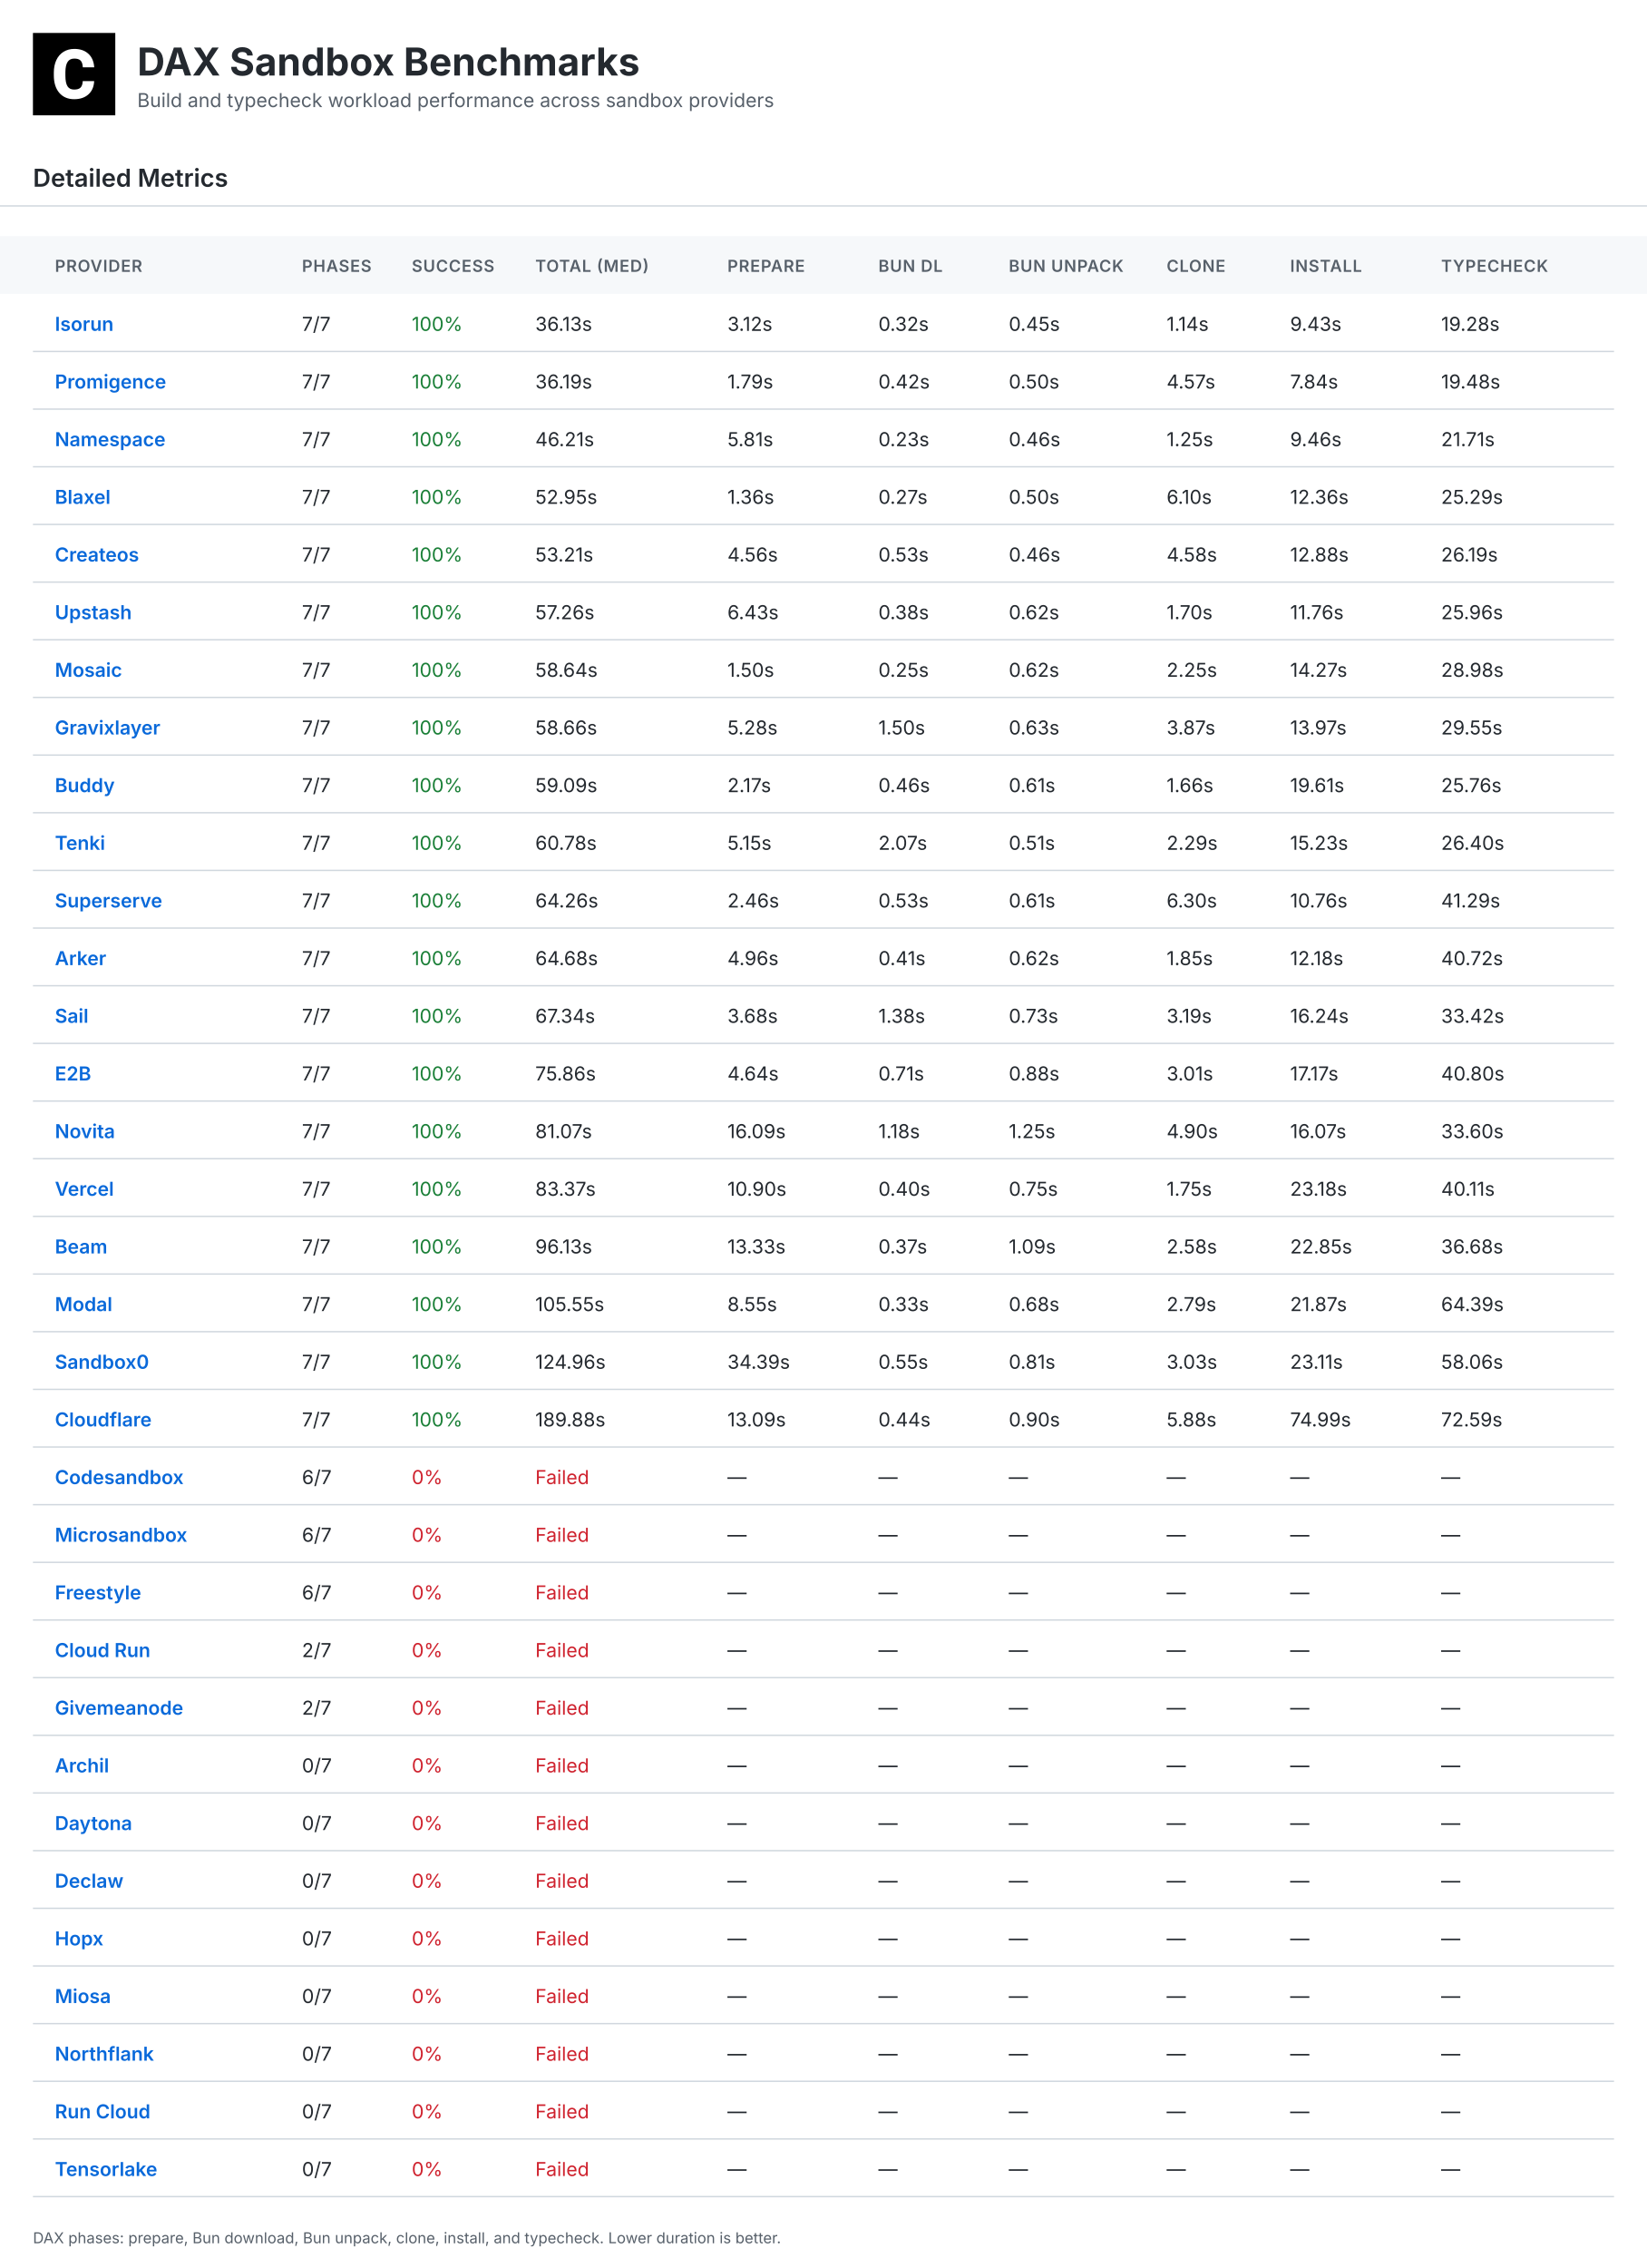
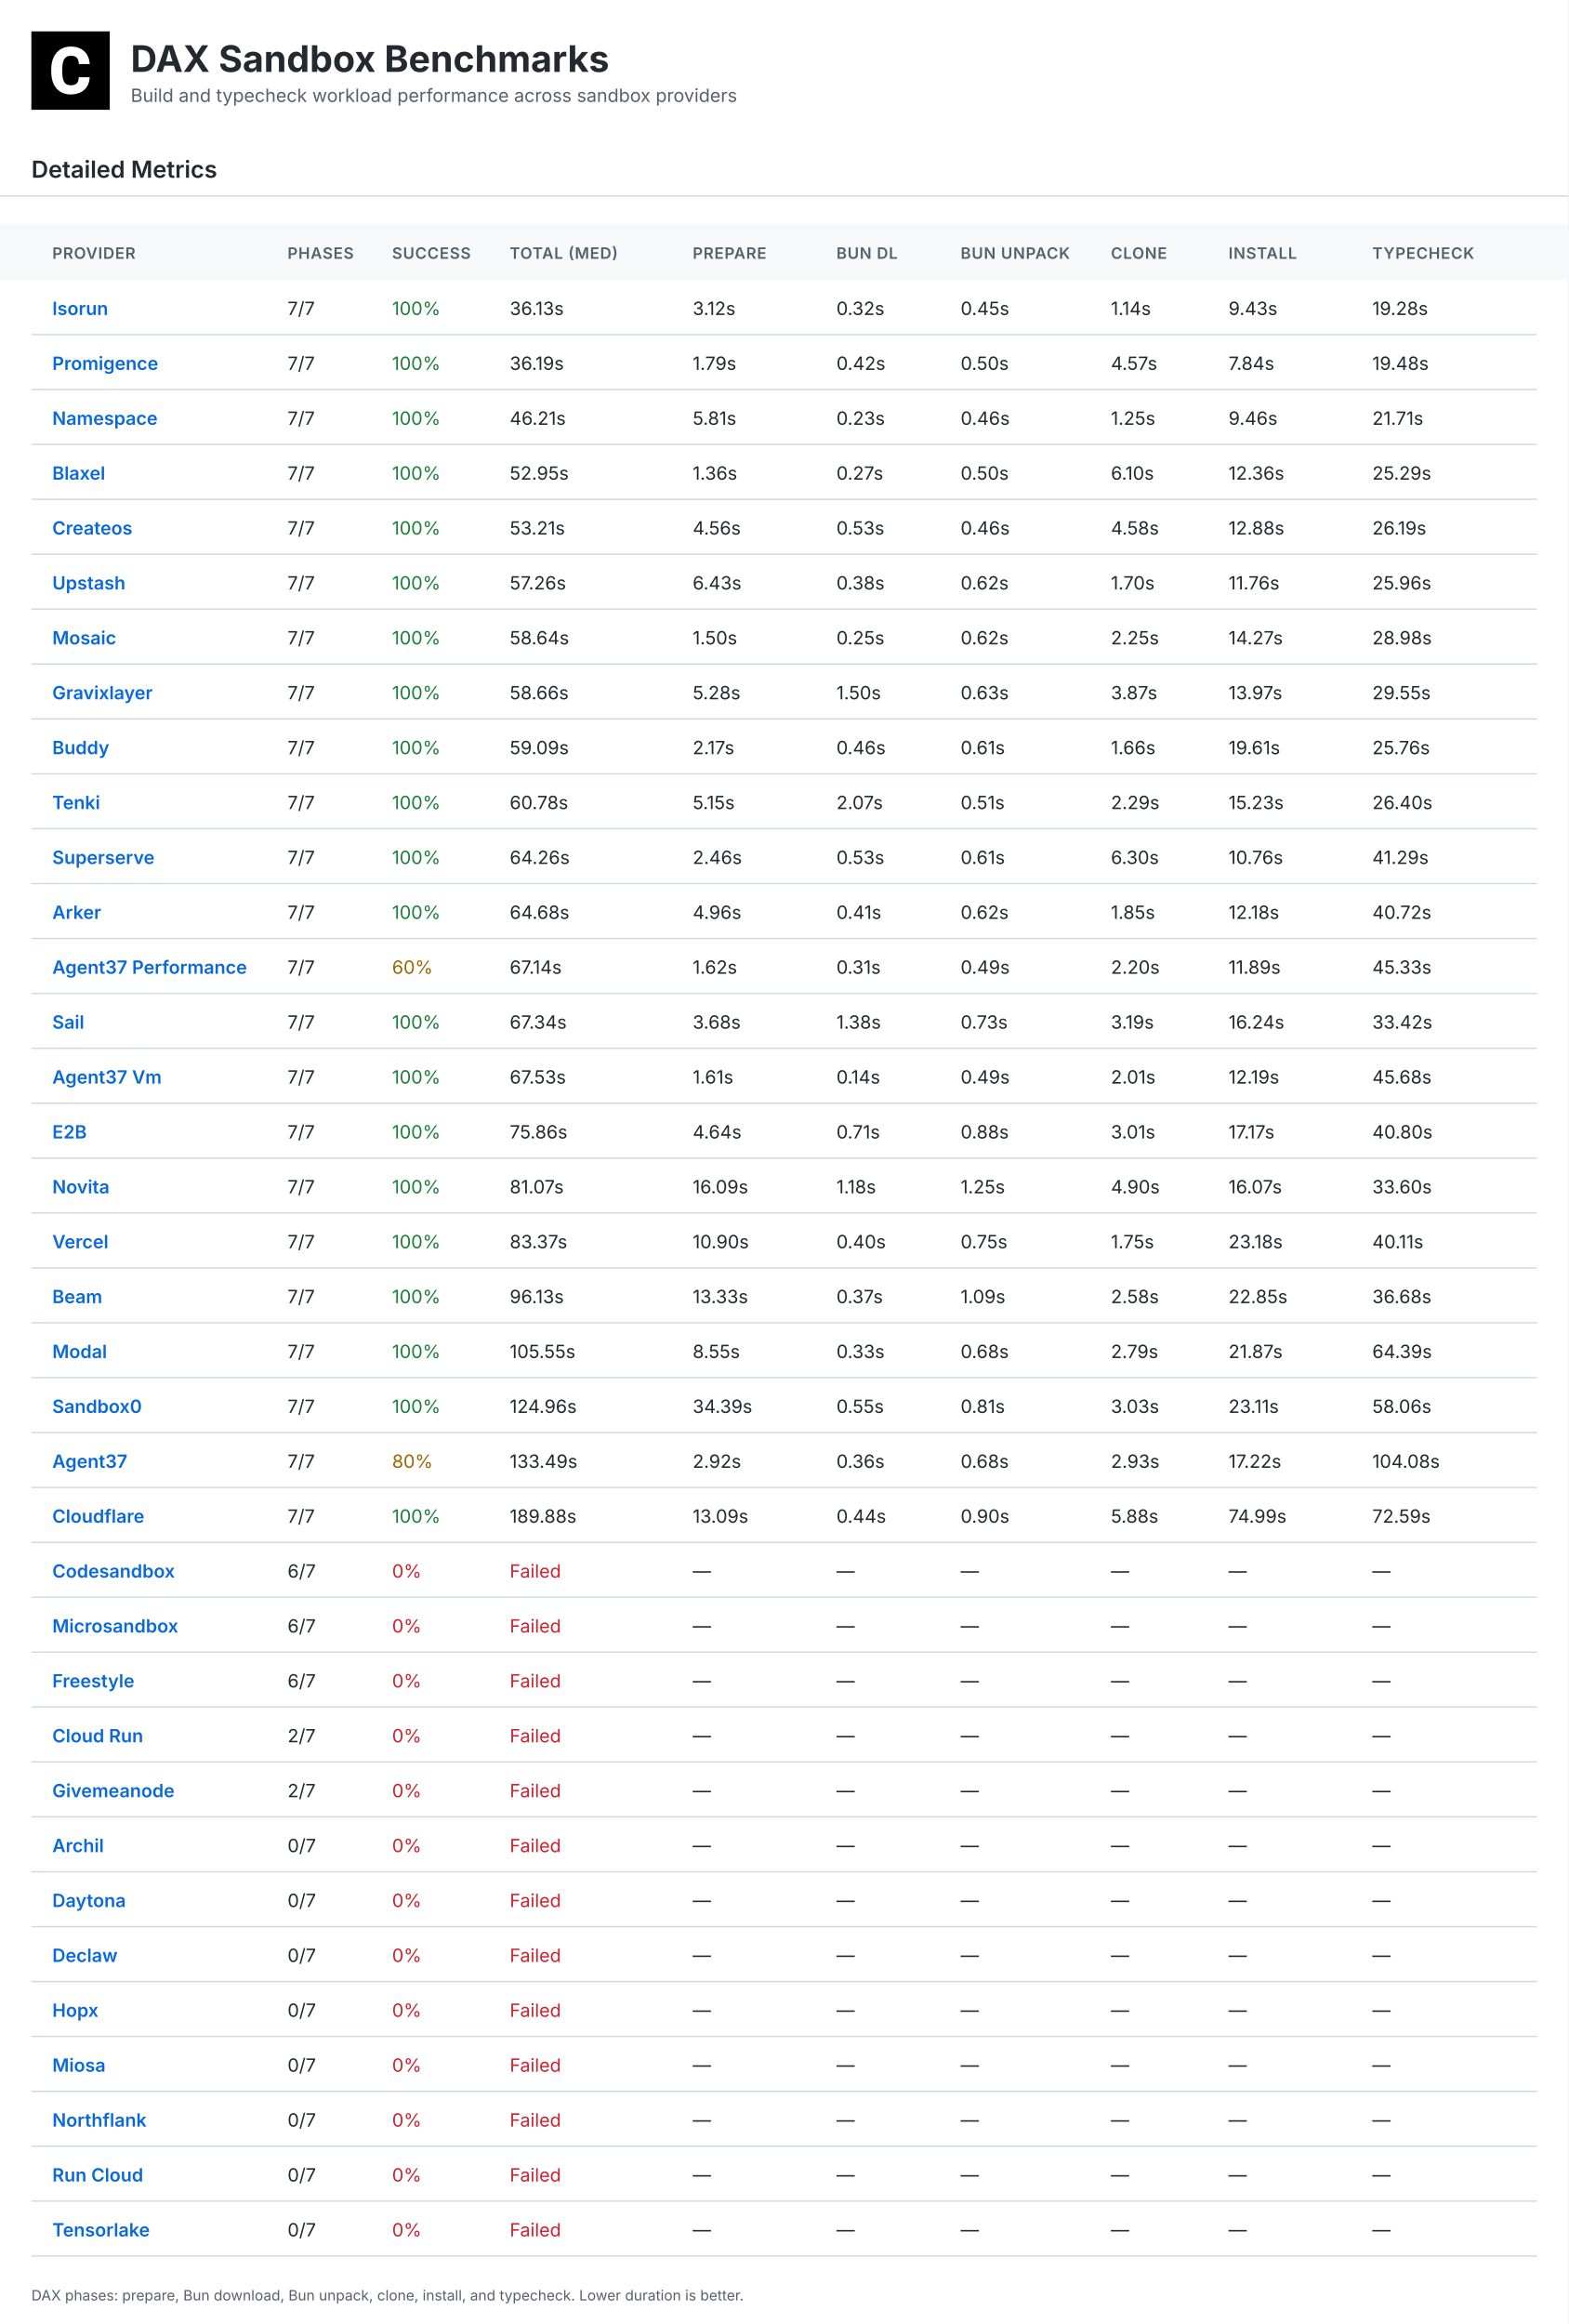
- <svg xmlns="http://www.w3.org/2000/svg" width="1200" height="1652" viewBox="0 0 1200 1652">
+ <svg xmlns="http://www.w3.org/2000/svg" width="1200" height="1778" viewBox="0 0 1200 1778">
  <defs>
    <linearGradient id="headerGrad" x1="0%" y1="0%" x2="100%" y2="100%">
      <stop offset="0%" style="stop-color:#f6f8fa;stop-opacity:1" />
      <stop offset="100%" style="stop-color:#fff;stop-opacity:1" />
    </linearGradient>
  </defs>
  <style>
    .bg { fill:#fff; }.table-header-bg { fill:#f6f8fa; }
    .title { font:bold 28px Inter,Arial,sans-serif;fill:#24292f; }
    .subtitle { font:14px Inter,Arial,sans-serif;fill:#57606a; }
    .section { font:600 18px Inter,Arial,sans-serif;fill:#24292f; }
    .small { font:11px Inter,Arial,sans-serif;fill:#57606a; }
    .table-head { font:600 12px Inter,Arial,sans-serif;fill:#57606a;letter-spacing:.5px; }
    .table-text { font:14px Inter,Arial,sans-serif;fill:#24292f; }
    .table-name { font-weight:600;fill:#0969da; }.good { fill:#1a7f37; }
    .warn { fill:#9a6700; }.bad { fill:#cf222e; }.line { stroke:#d0d7de;stroke-width:1; }
  </style>
-   <rect class="bg" width="1200" height="1652" />
+   <rect class="bg" width="1200" height="1778" />
  <g transform="translate(24,24)">
    <rect width="60" height="60" fill="#000" />
    <g transform="scale(0.035)">
      <path fill="#fff" d="M1036.26,1002.28h237.87l-.93,19.09c-8.38,110.32-49.81,198.3-123.82,262.07-73.09,63.31-170.84,95.43-290.48,95.43-130.81,0-235.55-44.69-311.43-133.6-74.48-87.98-112.65-209.48-112.65-361.23v-60.51c0-96.83,17.7-183.41,51.68-257.43,34.91-74.95,85.19-133.61,149.89-173.63,64.7-40.04,140.12-60.52,225.3-60.52,117.77,0,214.13,32.12,286.29,95.9,72.62,63.3,114.98,153.61,126.15,267.67l1.86,19.08h-238.34l-.93-15.83c-4.65-59.11-20.95-101.94-47.95-127.08-27-25.6-69.83-38.17-127.08-38.17-61.91,0-107.06,20.95-137.33,65.17-31.65,45.15-47.94,117.77-48.87,215.53v74.48c0,102.41,15.36,177.83,45.62,223.91,28.86,44.22,74.01,65.63,137.79,65.63,58.19,0,101.48-12.57,128.95-38.17,26.99-25.14,43.29-66.1,47.48-121.5l.93-16.3Z" />
    </g>
  </g>
  <text class="title" x="100" y="55">DAX Sandbox Benchmarks</text>
  <text class="subtitle" x="100" y="78">Build and typecheck workload performance across sandbox providers</text>
  <text class="section" x="24" y="136">Detailed Metrics</text>
  <line class="line" x1="0" y1="150" x2="1200" y2="150" />
  <rect class="table-header-bg" x="0" y="172" width="1200" height="42" />
  <text class="table-head" x="40" y="198">PROVIDER</text>
  <text class="table-head" x="220" y="198">PHASES</text>
  <text class="table-head" x="300" y="198">SUCCESS</text>
  <text class="table-head" x="390" y="198">TOTAL (MED)</text>
  <text class="table-head" x="530" y="198">PREPARE</text>
  <text class="table-head" x="640" y="198">BUN DL</text>
  <text class="table-head" x="735" y="198">BUN UNPACK</text>
  <text class="table-head" x="850" y="198">CLONE</text>
  <text class="table-head" x="940" y="198">INSTALL</text>
  <text class="table-head" x="1050" y="198">TYPECHECK</text>
  <line class="line" x1="24" y1="256" x2="1176" y2="256" />
  <text class="table-text table-name" x="40" y="241">Isorun</text>
  <text class="table-text" x="220" y="241">7/7</text>
  <text class="table-text good" x="300" y="241">100%</text>
  <text class="table-text " x="390" y="241">36.13s</text>
  <text class="table-text" x="530" y="241">3.12s</text>
  <text class="table-text" x="640" y="241">0.32s</text>
  <text class="table-text" x="735" y="241">0.45s</text>
  <text class="table-text" x="850" y="241">1.14s</text>
  <text class="table-text" x="940" y="241">9.43s</text>
  <text class="table-text" x="1050" y="241">19.28s</text>
  <line class="line" x1="24" y1="298" x2="1176" y2="298" />
  <text class="table-text table-name" x="40" y="283">Promigence</text>
  <text class="table-text" x="220" y="283">7/7</text>
  <text class="table-text good" x="300" y="283">100%</text>
  <text class="table-text " x="390" y="283">36.19s</text>
  <text class="table-text" x="530" y="283">1.79s</text>
  <text class="table-text" x="640" y="283">0.42s</text>
  <text class="table-text" x="735" y="283">0.50s</text>
  <text class="table-text" x="850" y="283">4.57s</text>
  <text class="table-text" x="940" y="283">7.84s</text>
  <text class="table-text" x="1050" y="283">19.48s</text>
  <line class="line" x1="24" y1="340" x2="1176" y2="340" />
  <text class="table-text table-name" x="40" y="325">Namespace</text>
  <text class="table-text" x="220" y="325">7/7</text>
  <text class="table-text good" x="300" y="325">100%</text>
  <text class="table-text " x="390" y="325">46.21s</text>
  <text class="table-text" x="530" y="325">5.81s</text>
  <text class="table-text" x="640" y="325">0.23s</text>
  <text class="table-text" x="735" y="325">0.46s</text>
  <text class="table-text" x="850" y="325">1.25s</text>
  <text class="table-text" x="940" y="325">9.46s</text>
  <text class="table-text" x="1050" y="325">21.71s</text>
  <line class="line" x1="24" y1="382" x2="1176" y2="382" />
  <text class="table-text table-name" x="40" y="367">Blaxel</text>
  <text class="table-text" x="220" y="367">7/7</text>
  <text class="table-text good" x="300" y="367">100%</text>
  <text class="table-text " x="390" y="367">52.95s</text>
  <text class="table-text" x="530" y="367">1.36s</text>
  <text class="table-text" x="640" y="367">0.27s</text>
  <text class="table-text" x="735" y="367">0.50s</text>
  <text class="table-text" x="850" y="367">6.10s</text>
  <text class="table-text" x="940" y="367">12.36s</text>
  <text class="table-text" x="1050" y="367">25.29s</text>
  <line class="line" x1="24" y1="424" x2="1176" y2="424" />
  <text class="table-text table-name" x="40" y="409">Createos</text>
  <text class="table-text" x="220" y="409">7/7</text>
  <text class="table-text good" x="300" y="409">100%</text>
  <text class="table-text " x="390" y="409">53.21s</text>
  <text class="table-text" x="530" y="409">4.56s</text>
  <text class="table-text" x="640" y="409">0.53s</text>
  <text class="table-text" x="735" y="409">0.46s</text>
  <text class="table-text" x="850" y="409">4.58s</text>
  <text class="table-text" x="940" y="409">12.88s</text>
  <text class="table-text" x="1050" y="409">26.19s</text>
  <line class="line" x1="24" y1="466" x2="1176" y2="466" />
  <text class="table-text table-name" x="40" y="451">Upstash</text>
  <text class="table-text" x="220" y="451">7/7</text>
  <text class="table-text good" x="300" y="451">100%</text>
  <text class="table-text " x="390" y="451">57.26s</text>
  <text class="table-text" x="530" y="451">6.43s</text>
  <text class="table-text" x="640" y="451">0.38s</text>
  <text class="table-text" x="735" y="451">0.62s</text>
  <text class="table-text" x="850" y="451">1.70s</text>
  <text class="table-text" x="940" y="451">11.76s</text>
  <text class="table-text" x="1050" y="451">25.96s</text>
  <line class="line" x1="24" y1="508" x2="1176" y2="508" />
  <text class="table-text table-name" x="40" y="493">Mosaic</text>
  <text class="table-text" x="220" y="493">7/7</text>
  <text class="table-text good" x="300" y="493">100%</text>
  <text class="table-text " x="390" y="493">58.64s</text>
  <text class="table-text" x="530" y="493">1.50s</text>
  <text class="table-text" x="640" y="493">0.25s</text>
  <text class="table-text" x="735" y="493">0.62s</text>
  <text class="table-text" x="850" y="493">2.25s</text>
  <text class="table-text" x="940" y="493">14.27s</text>
  <text class="table-text" x="1050" y="493">28.98s</text>
  <line class="line" x1="24" y1="550" x2="1176" y2="550" />
  <text class="table-text table-name" x="40" y="535">Gravixlayer</text>
  <text class="table-text" x="220" y="535">7/7</text>
  <text class="table-text good" x="300" y="535">100%</text>
  <text class="table-text " x="390" y="535">58.66s</text>
  <text class="table-text" x="530" y="535">5.28s</text>
  <text class="table-text" x="640" y="535">1.50s</text>
  <text class="table-text" x="735" y="535">0.63s</text>
  <text class="table-text" x="850" y="535">3.87s</text>
  <text class="table-text" x="940" y="535">13.97s</text>
  <text class="table-text" x="1050" y="535">29.55s</text>
  <line class="line" x1="24" y1="592" x2="1176" y2="592" />
  <text class="table-text table-name" x="40" y="577">Buddy</text>
  <text class="table-text" x="220" y="577">7/7</text>
  <text class="table-text good" x="300" y="577">100%</text>
  <text class="table-text " x="390" y="577">59.09s</text>
  <text class="table-text" x="530" y="577">2.17s</text>
  <text class="table-text" x="640" y="577">0.46s</text>
  <text class="table-text" x="735" y="577">0.61s</text>
  <text class="table-text" x="850" y="577">1.66s</text>
  <text class="table-text" x="940" y="577">19.61s</text>
  <text class="table-text" x="1050" y="577">25.76s</text>
  <line class="line" x1="24" y1="634" x2="1176" y2="634" />
  <text class="table-text table-name" x="40" y="619">Tenki</text>
  <text class="table-text" x="220" y="619">7/7</text>
  <text class="table-text good" x="300" y="619">100%</text>
  <text class="table-text " x="390" y="619">60.78s</text>
  <text class="table-text" x="530" y="619">5.15s</text>
  <text class="table-text" x="640" y="619">2.07s</text>
  <text class="table-text" x="735" y="619">0.51s</text>
  <text class="table-text" x="850" y="619">2.29s</text>
  <text class="table-text" x="940" y="619">15.23s</text>
  <text class="table-text" x="1050" y="619">26.40s</text>
  <line class="line" x1="24" y1="676" x2="1176" y2="676" />
  <text class="table-text table-name" x="40" y="661">Superserve</text>
  <text class="table-text" x="220" y="661">7/7</text>
  <text class="table-text good" x="300" y="661">100%</text>
  <text class="table-text " x="390" y="661">64.26s</text>
  <text class="table-text" x="530" y="661">2.46s</text>
  <text class="table-text" x="640" y="661">0.53s</text>
  <text class="table-text" x="735" y="661">0.61s</text>
  <text class="table-text" x="850" y="661">6.30s</text>
  <text class="table-text" x="940" y="661">10.76s</text>
  <text class="table-text" x="1050" y="661">41.29s</text>
  <line class="line" x1="24" y1="718" x2="1176" y2="718" />
  <text class="table-text table-name" x="40" y="703">Arker</text>
  <text class="table-text" x="220" y="703">7/7</text>
  <text class="table-text good" x="300" y="703">100%</text>
  <text class="table-text " x="390" y="703">64.68s</text>
  <text class="table-text" x="530" y="703">4.96s</text>
  <text class="table-text" x="640" y="703">0.41s</text>
  <text class="table-text" x="735" y="703">0.62s</text>
  <text class="table-text" x="850" y="703">1.85s</text>
  <text class="table-text" x="940" y="703">12.18s</text>
  <text class="table-text" x="1050" y="703">40.72s</text>
  <line class="line" x1="24" y1="760" x2="1176" y2="760" />
-   <text class="table-text table-name" x="40" y="745">Sail</text>
+   <text class="table-text table-name" x="40" y="745">Agent37 Performance</text>
  <text class="table-text" x="220" y="745">7/7</text>
-   <text class="table-text good" x="300" y="745">100%</text>
-   <text class="table-text " x="390" y="745">67.34s</text>
-   <text class="table-text" x="530" y="745">3.68s</text>
-   <text class="table-text" x="640" y="745">1.38s</text>
-   <text class="table-text" x="735" y="745">0.73s</text>
-   <text class="table-text" x="850" y="745">3.19s</text>
-   <text class="table-text" x="940" y="745">16.24s</text>
-   <text class="table-text" x="1050" y="745">33.42s</text>
+   <text class="table-text warn" x="300" y="745">60%</text>
+   <text class="table-text " x="390" y="745">67.14s</text>
+   <text class="table-text" x="530" y="745">1.62s</text>
+   <text class="table-text" x="640" y="745">0.31s</text>
+   <text class="table-text" x="735" y="745">0.49s</text>
+   <text class="table-text" x="850" y="745">2.20s</text>
+   <text class="table-text" x="940" y="745">11.89s</text>
+   <text class="table-text" x="1050" y="745">45.33s</text>
  <line class="line" x1="24" y1="802" x2="1176" y2="802" />
-   <text class="table-text table-name" x="40" y="787">E2B</text>
+   <text class="table-text table-name" x="40" y="787">Sail</text>
  <text class="table-text" x="220" y="787">7/7</text>
  <text class="table-text good" x="300" y="787">100%</text>
-   <text class="table-text " x="390" y="787">75.86s</text>
-   <text class="table-text" x="530" y="787">4.64s</text>
-   <text class="table-text" x="640" y="787">0.71s</text>
-   <text class="table-text" x="735" y="787">0.88s</text>
-   <text class="table-text" x="850" y="787">3.01s</text>
-   <text class="table-text" x="940" y="787">17.17s</text>
-   <text class="table-text" x="1050" y="787">40.80s</text>
+   <text class="table-text " x="390" y="787">67.34s</text>
+   <text class="table-text" x="530" y="787">3.68s</text>
+   <text class="table-text" x="640" y="787">1.38s</text>
+   <text class="table-text" x="735" y="787">0.73s</text>
+   <text class="table-text" x="850" y="787">3.19s</text>
+   <text class="table-text" x="940" y="787">16.24s</text>
+   <text class="table-text" x="1050" y="787">33.42s</text>
  <line class="line" x1="24" y1="844" x2="1176" y2="844" />
-   <text class="table-text table-name" x="40" y="829">Novita</text>
+   <text class="table-text table-name" x="40" y="829">Agent37 Vm</text>
  <text class="table-text" x="220" y="829">7/7</text>
  <text class="table-text good" x="300" y="829">100%</text>
-   <text class="table-text " x="390" y="829">81.07s</text>
-   <text class="table-text" x="530" y="829">16.09s</text>
-   <text class="table-text" x="640" y="829">1.18s</text>
-   <text class="table-text" x="735" y="829">1.25s</text>
-   <text class="table-text" x="850" y="829">4.90s</text>
-   <text class="table-text" x="940" y="829">16.07s</text>
-   <text class="table-text" x="1050" y="829">33.60s</text>
+   <text class="table-text " x="390" y="829">67.53s</text>
+   <text class="table-text" x="530" y="829">1.61s</text>
+   <text class="table-text" x="640" y="829">0.14s</text>
+   <text class="table-text" x="735" y="829">0.49s</text>
+   <text class="table-text" x="850" y="829">2.01s</text>
+   <text class="table-text" x="940" y="829">12.19s</text>
+   <text class="table-text" x="1050" y="829">45.68s</text>
  <line class="line" x1="24" y1="886" x2="1176" y2="886" />
-   <text class="table-text table-name" x="40" y="871">Vercel</text>
+   <text class="table-text table-name" x="40" y="871">E2B</text>
  <text class="table-text" x="220" y="871">7/7</text>
  <text class="table-text good" x="300" y="871">100%</text>
-   <text class="table-text " x="390" y="871">83.37s</text>
-   <text class="table-text" x="530" y="871">10.90s</text>
-   <text class="table-text" x="640" y="871">0.40s</text>
-   <text class="table-text" x="735" y="871">0.75s</text>
-   <text class="table-text" x="850" y="871">1.75s</text>
-   <text class="table-text" x="940" y="871">23.18s</text>
-   <text class="table-text" x="1050" y="871">40.11s</text>
+   <text class="table-text " x="390" y="871">75.86s</text>
+   <text class="table-text" x="530" y="871">4.64s</text>
+   <text class="table-text" x="640" y="871">0.71s</text>
+   <text class="table-text" x="735" y="871">0.88s</text>
+   <text class="table-text" x="850" y="871">3.01s</text>
+   <text class="table-text" x="940" y="871">17.17s</text>
+   <text class="table-text" x="1050" y="871">40.80s</text>
  <line class="line" x1="24" y1="928" x2="1176" y2="928" />
-   <text class="table-text table-name" x="40" y="913">Beam</text>
+   <text class="table-text table-name" x="40" y="913">Novita</text>
  <text class="table-text" x="220" y="913">7/7</text>
  <text class="table-text good" x="300" y="913">100%</text>
-   <text class="table-text " x="390" y="913">96.13s</text>
-   <text class="table-text" x="530" y="913">13.33s</text>
-   <text class="table-text" x="640" y="913">0.37s</text>
-   <text class="table-text" x="735" y="913">1.09s</text>
-   <text class="table-text" x="850" y="913">2.58s</text>
-   <text class="table-text" x="940" y="913">22.85s</text>
-   <text class="table-text" x="1050" y="913">36.68s</text>
+   <text class="table-text " x="390" y="913">81.07s</text>
+   <text class="table-text" x="530" y="913">16.09s</text>
+   <text class="table-text" x="640" y="913">1.18s</text>
+   <text class="table-text" x="735" y="913">1.25s</text>
+   <text class="table-text" x="850" y="913">4.90s</text>
+   <text class="table-text" x="940" y="913">16.07s</text>
+   <text class="table-text" x="1050" y="913">33.60s</text>
  <line class="line" x1="24" y1="970" x2="1176" y2="970" />
-   <text class="table-text table-name" x="40" y="955">Modal</text>
+   <text class="table-text table-name" x="40" y="955">Vercel</text>
  <text class="table-text" x="220" y="955">7/7</text>
  <text class="table-text good" x="300" y="955">100%</text>
-   <text class="table-text " x="390" y="955">105.55s</text>
-   <text class="table-text" x="530" y="955">8.55s</text>
-   <text class="table-text" x="640" y="955">0.33s</text>
-   <text class="table-text" x="735" y="955">0.68s</text>
-   <text class="table-text" x="850" y="955">2.79s</text>
-   <text class="table-text" x="940" y="955">21.87s</text>
-   <text class="table-text" x="1050" y="955">64.39s</text>
+   <text class="table-text " x="390" y="955">83.37s</text>
+   <text class="table-text" x="530" y="955">10.90s</text>
+   <text class="table-text" x="640" y="955">0.40s</text>
+   <text class="table-text" x="735" y="955">0.75s</text>
+   <text class="table-text" x="850" y="955">1.75s</text>
+   <text class="table-text" x="940" y="955">23.18s</text>
+   <text class="table-text" x="1050" y="955">40.11s</text>
  <line class="line" x1="24" y1="1012" x2="1176" y2="1012" />
-   <text class="table-text table-name" x="40" y="997">Sandbox0</text>
+   <text class="table-text table-name" x="40" y="997">Beam</text>
  <text class="table-text" x="220" y="997">7/7</text>
  <text class="table-text good" x="300" y="997">100%</text>
-   <text class="table-text " x="390" y="997">124.96s</text>
-   <text class="table-text" x="530" y="997">34.39s</text>
-   <text class="table-text" x="640" y="997">0.55s</text>
-   <text class="table-text" x="735" y="997">0.81s</text>
-   <text class="table-text" x="850" y="997">3.03s</text>
-   <text class="table-text" x="940" y="997">23.11s</text>
-   <text class="table-text" x="1050" y="997">58.06s</text>
+   <text class="table-text " x="390" y="997">96.13s</text>
+   <text class="table-text" x="530" y="997">13.33s</text>
+   <text class="table-text" x="640" y="997">0.37s</text>
+   <text class="table-text" x="735" y="997">1.09s</text>
+   <text class="table-text" x="850" y="997">2.58s</text>
+   <text class="table-text" x="940" y="997">22.85s</text>
+   <text class="table-text" x="1050" y="997">36.68s</text>
  <line class="line" x1="24" y1="1054" x2="1176" y2="1054" />
-   <text class="table-text table-name" x="40" y="1039">Cloudflare</text>
+   <text class="table-text table-name" x="40" y="1039">Modal</text>
  <text class="table-text" x="220" y="1039">7/7</text>
  <text class="table-text good" x="300" y="1039">100%</text>
-   <text class="table-text " x="390" y="1039">189.88s</text>
-   <text class="table-text" x="530" y="1039">13.09s</text>
-   <text class="table-text" x="640" y="1039">0.44s</text>
-   <text class="table-text" x="735" y="1039">0.90s</text>
-   <text class="table-text" x="850" y="1039">5.88s</text>
-   <text class="table-text" x="940" y="1039">74.99s</text>
-   <text class="table-text" x="1050" y="1039">72.59s</text>
+   <text class="table-text " x="390" y="1039">105.55s</text>
+   <text class="table-text" x="530" y="1039">8.55s</text>
+   <text class="table-text" x="640" y="1039">0.33s</text>
+   <text class="table-text" x="735" y="1039">0.68s</text>
+   <text class="table-text" x="850" y="1039">2.79s</text>
+   <text class="table-text" x="940" y="1039">21.87s</text>
+   <text class="table-text" x="1050" y="1039">64.39s</text>
  <line class="line" x1="24" y1="1096" x2="1176" y2="1096" />
-   <text class="table-text table-name" x="40" y="1081">Codesandbox</text>
-   <text class="table-text" x="220" y="1081">6/7</text>
-   <text class="table-text bad" x="300" y="1081">0%</text>
-   <text class="table-text bad" x="390" y="1081">Failed</text>
-   <text class="table-text" x="530" y="1081">—</text>
-   <text class="table-text" x="640" y="1081">—</text>
-   <text class="table-text" x="735" y="1081">—</text>
-   <text class="table-text" x="850" y="1081">—</text>
-   <text class="table-text" x="940" y="1081">—</text>
-   <text class="table-text" x="1050" y="1081">—</text>
+   <text class="table-text table-name" x="40" y="1081">Sandbox0</text>
+   <text class="table-text" x="220" y="1081">7/7</text>
+   <text class="table-text good" x="300" y="1081">100%</text>
+   <text class="table-text " x="390" y="1081">124.96s</text>
+   <text class="table-text" x="530" y="1081">34.39s</text>
+   <text class="table-text" x="640" y="1081">0.55s</text>
+   <text class="table-text" x="735" y="1081">0.81s</text>
+   <text class="table-text" x="850" y="1081">3.03s</text>
+   <text class="table-text" x="940" y="1081">23.11s</text>
+   <text class="table-text" x="1050" y="1081">58.06s</text>
  <line class="line" x1="24" y1="1138" x2="1176" y2="1138" />
-   <text class="table-text table-name" x="40" y="1123">Microsandbox</text>
-   <text class="table-text" x="220" y="1123">6/7</text>
-   <text class="table-text bad" x="300" y="1123">0%</text>
-   <text class="table-text bad" x="390" y="1123">Failed</text>
-   <text class="table-text" x="530" y="1123">—</text>
-   <text class="table-text" x="640" y="1123">—</text>
-   <text class="table-text" x="735" y="1123">—</text>
-   <text class="table-text" x="850" y="1123">—</text>
-   <text class="table-text" x="940" y="1123">—</text>
-   <text class="table-text" x="1050" y="1123">—</text>
+   <text class="table-text table-name" x="40" y="1123">Agent37</text>
+   <text class="table-text" x="220" y="1123">7/7</text>
+   <text class="table-text warn" x="300" y="1123">80%</text>
+   <text class="table-text " x="390" y="1123">133.49s</text>
+   <text class="table-text" x="530" y="1123">2.92s</text>
+   <text class="table-text" x="640" y="1123">0.36s</text>
+   <text class="table-text" x="735" y="1123">0.68s</text>
+   <text class="table-text" x="850" y="1123">2.93s</text>
+   <text class="table-text" x="940" y="1123">17.22s</text>
+   <text class="table-text" x="1050" y="1123">104.08s</text>
  <line class="line" x1="24" y1="1180" x2="1176" y2="1180" />
-   <text class="table-text table-name" x="40" y="1165">Freestyle</text>
-   <text class="table-text" x="220" y="1165">6/7</text>
-   <text class="table-text bad" x="300" y="1165">0%</text>
-   <text class="table-text bad" x="390" y="1165">Failed</text>
-   <text class="table-text" x="530" y="1165">—</text>
-   <text class="table-text" x="640" y="1165">—</text>
-   <text class="table-text" x="735" y="1165">—</text>
-   <text class="table-text" x="850" y="1165">—</text>
-   <text class="table-text" x="940" y="1165">—</text>
-   <text class="table-text" x="1050" y="1165">—</text>
+   <text class="table-text table-name" x="40" y="1165">Cloudflare</text>
+   <text class="table-text" x="220" y="1165">7/7</text>
+   <text class="table-text good" x="300" y="1165">100%</text>
+   <text class="table-text " x="390" y="1165">189.88s</text>
+   <text class="table-text" x="530" y="1165">13.09s</text>
+   <text class="table-text" x="640" y="1165">0.44s</text>
+   <text class="table-text" x="735" y="1165">0.90s</text>
+   <text class="table-text" x="850" y="1165">5.88s</text>
+   <text class="table-text" x="940" y="1165">74.99s</text>
+   <text class="table-text" x="1050" y="1165">72.59s</text>
  <line class="line" x1="24" y1="1222" x2="1176" y2="1222" />
-   <text class="table-text table-name" x="40" y="1207">Cloud Run</text>
-   <text class="table-text" x="220" y="1207">2/7</text>
+   <text class="table-text table-name" x="40" y="1207">Codesandbox</text>
+   <text class="table-text" x="220" y="1207">6/7</text>
  <text class="table-text bad" x="300" y="1207">0%</text>
  <text class="table-text bad" x="390" y="1207">Failed</text>
  <text class="table-text" x="530" y="1207">—</text>
  <text class="table-text" x="640" y="1207">—</text>
  <text class="table-text" x="735" y="1207">—</text>
  <text class="table-text" x="850" y="1207">—</text>
  <text class="table-text" x="940" y="1207">—</text>
  <text class="table-text" x="1050" y="1207">—</text>
  <line class="line" x1="24" y1="1264" x2="1176" y2="1264" />
-   <text class="table-text table-name" x="40" y="1249">Givemeanode</text>
-   <text class="table-text" x="220" y="1249">2/7</text>
+   <text class="table-text table-name" x="40" y="1249">Microsandbox</text>
+   <text class="table-text" x="220" y="1249">6/7</text>
  <text class="table-text bad" x="300" y="1249">0%</text>
  <text class="table-text bad" x="390" y="1249">Failed</text>
  <text class="table-text" x="530" y="1249">—</text>
  <text class="table-text" x="640" y="1249">—</text>
  <text class="table-text" x="735" y="1249">—</text>
  <text class="table-text" x="850" y="1249">—</text>
  <text class="table-text" x="940" y="1249">—</text>
  <text class="table-text" x="1050" y="1249">—</text>
  <line class="line" x1="24" y1="1306" x2="1176" y2="1306" />
-   <text class="table-text table-name" x="40" y="1291">Archil</text>
-   <text class="table-text" x="220" y="1291">0/7</text>
+   <text class="table-text table-name" x="40" y="1291">Freestyle</text>
+   <text class="table-text" x="220" y="1291">6/7</text>
  <text class="table-text bad" x="300" y="1291">0%</text>
  <text class="table-text bad" x="390" y="1291">Failed</text>
  <text class="table-text" x="530" y="1291">—</text>
  <text class="table-text" x="640" y="1291">—</text>
  <text class="table-text" x="735" y="1291">—</text>
  <text class="table-text" x="850" y="1291">—</text>
  <text class="table-text" x="940" y="1291">—</text>
  <text class="table-text" x="1050" y="1291">—</text>
  <line class="line" x1="24" y1="1348" x2="1176" y2="1348" />
-   <text class="table-text table-name" x="40" y="1333">Daytona</text>
-   <text class="table-text" x="220" y="1333">0/7</text>
+   <text class="table-text table-name" x="40" y="1333">Cloud Run</text>
+   <text class="table-text" x="220" y="1333">2/7</text>
  <text class="table-text bad" x="300" y="1333">0%</text>
  <text class="table-text bad" x="390" y="1333">Failed</text>
  <text class="table-text" x="530" y="1333">—</text>
  <text class="table-text" x="640" y="1333">—</text>
  <text class="table-text" x="735" y="1333">—</text>
  <text class="table-text" x="850" y="1333">—</text>
  <text class="table-text" x="940" y="1333">—</text>
  <text class="table-text" x="1050" y="1333">—</text>
  <line class="line" x1="24" y1="1390" x2="1176" y2="1390" />
-   <text class="table-text table-name" x="40" y="1375">Declaw</text>
-   <text class="table-text" x="220" y="1375">0/7</text>
+   <text class="table-text table-name" x="40" y="1375">Givemeanode</text>
+   <text class="table-text" x="220" y="1375">2/7</text>
  <text class="table-text bad" x="300" y="1375">0%</text>
  <text class="table-text bad" x="390" y="1375">Failed</text>
  <text class="table-text" x="530" y="1375">—</text>
  <text class="table-text" x="640" y="1375">—</text>
  <text class="table-text" x="735" y="1375">—</text>
  <text class="table-text" x="850" y="1375">—</text>
  <text class="table-text" x="940" y="1375">—</text>
  <text class="table-text" x="1050" y="1375">—</text>
  <line class="line" x1="24" y1="1432" x2="1176" y2="1432" />
-   <text class="table-text table-name" x="40" y="1417">Hopx</text>
+   <text class="table-text table-name" x="40" y="1417">Archil</text>
  <text class="table-text" x="220" y="1417">0/7</text>
  <text class="table-text bad" x="300" y="1417">0%</text>
  <text class="table-text bad" x="390" y="1417">Failed</text>
  <text class="table-text" x="530" y="1417">—</text>
  <text class="table-text" x="640" y="1417">—</text>
  <text class="table-text" x="735" y="1417">—</text>
  <text class="table-text" x="850" y="1417">—</text>
  <text class="table-text" x="940" y="1417">—</text>
  <text class="table-text" x="1050" y="1417">—</text>
  <line class="line" x1="24" y1="1474" x2="1176" y2="1474" />
-   <text class="table-text table-name" x="40" y="1459">Miosa</text>
+   <text class="table-text table-name" x="40" y="1459">Daytona</text>
  <text class="table-text" x="220" y="1459">0/7</text>
  <text class="table-text bad" x="300" y="1459">0%</text>
  <text class="table-text bad" x="390" y="1459">Failed</text>
  <text class="table-text" x="530" y="1459">—</text>
  <text class="table-text" x="640" y="1459">—</text>
  <text class="table-text" x="735" y="1459">—</text>
  <text class="table-text" x="850" y="1459">—</text>
  <text class="table-text" x="940" y="1459">—</text>
  <text class="table-text" x="1050" y="1459">—</text>
  <line class="line" x1="24" y1="1516" x2="1176" y2="1516" />
-   <text class="table-text table-name" x="40" y="1501">Northflank</text>
+   <text class="table-text table-name" x="40" y="1501">Declaw</text>
  <text class="table-text" x="220" y="1501">0/7</text>
  <text class="table-text bad" x="300" y="1501">0%</text>
  <text class="table-text bad" x="390" y="1501">Failed</text>
  <text class="table-text" x="530" y="1501">—</text>
  <text class="table-text" x="640" y="1501">—</text>
  <text class="table-text" x="735" y="1501">—</text>
  <text class="table-text" x="850" y="1501">—</text>
  <text class="table-text" x="940" y="1501">—</text>
  <text class="table-text" x="1050" y="1501">—</text>
  <line class="line" x1="24" y1="1558" x2="1176" y2="1558" />
-   <text class="table-text table-name" x="40" y="1543">Run Cloud</text>
+   <text class="table-text table-name" x="40" y="1543">Hopx</text>
  <text class="table-text" x="220" y="1543">0/7</text>
  <text class="table-text bad" x="300" y="1543">0%</text>
  <text class="table-text bad" x="390" y="1543">Failed</text>
  <text class="table-text" x="530" y="1543">—</text>
  <text class="table-text" x="640" y="1543">—</text>
  <text class="table-text" x="735" y="1543">—</text>
  <text class="table-text" x="850" y="1543">—</text>
  <text class="table-text" x="940" y="1543">—</text>
  <text class="table-text" x="1050" y="1543">—</text>
  <line class="line" x1="24" y1="1600" x2="1176" y2="1600" />
-   <text class="table-text table-name" x="40" y="1585">Tensorlake</text>
+   <text class="table-text table-name" x="40" y="1585">Miosa</text>
  <text class="table-text" x="220" y="1585">0/7</text>
  <text class="table-text bad" x="300" y="1585">0%</text>
  <text class="table-text bad" x="390" y="1585">Failed</text>
  <text class="table-text" x="530" y="1585">—</text>
  <text class="table-text" x="640" y="1585">—</text>
  <text class="table-text" x="735" y="1585">—</text>
  <text class="table-text" x="850" y="1585">—</text>
  <text class="table-text" x="940" y="1585">—</text>
  <text class="table-text" x="1050" y="1585">—</text>
-   <text class="small" x="24" y="1634">DAX phases: prepare, Bun download, Bun unpack, clone, install, and typecheck. Lower duration is better.</text>
+   <line class="line" x1="24" y1="1642" x2="1176" y2="1642" />
+   <text class="table-text table-name" x="40" y="1627">Northflank</text>
+   <text class="table-text" x="220" y="1627">0/7</text>
+   <text class="table-text bad" x="300" y="1627">0%</text>
+   <text class="table-text bad" x="390" y="1627">Failed</text>
+   <text class="table-text" x="530" y="1627">—</text>
+   <text class="table-text" x="640" y="1627">—</text>
+   <text class="table-text" x="735" y="1627">—</text>
+   <text class="table-text" x="850" y="1627">—</text>
+   <text class="table-text" x="940" y="1627">—</text>
+   <text class="table-text" x="1050" y="1627">—</text>
+   <line class="line" x1="24" y1="1684" x2="1176" y2="1684" />
+   <text class="table-text table-name" x="40" y="1669">Run Cloud</text>
+   <text class="table-text" x="220" y="1669">0/7</text>
+   <text class="table-text bad" x="300" y="1669">0%</text>
+   <text class="table-text bad" x="390" y="1669">Failed</text>
+   <text class="table-text" x="530" y="1669">—</text>
+   <text class="table-text" x="640" y="1669">—</text>
+   <text class="table-text" x="735" y="1669">—</text>
+   <text class="table-text" x="850" y="1669">—</text>
+   <text class="table-text" x="940" y="1669">—</text>
+   <text class="table-text" x="1050" y="1669">—</text>
+   <line class="line" x1="24" y1="1726" x2="1176" y2="1726" />
+   <text class="table-text table-name" x="40" y="1711">Tensorlake</text>
+   <text class="table-text" x="220" y="1711">0/7</text>
+   <text class="table-text bad" x="300" y="1711">0%</text>
+   <text class="table-text bad" x="390" y="1711">Failed</text>
+   <text class="table-text" x="530" y="1711">—</text>
+   <text class="table-text" x="640" y="1711">—</text>
+   <text class="table-text" x="735" y="1711">—</text>
+   <text class="table-text" x="850" y="1711">—</text>
+   <text class="table-text" x="940" y="1711">—</text>
+   <text class="table-text" x="1050" y="1711">—</text>
+   <text class="small" x="24" y="1760">DAX phases: prepare, Bun download, Bun unpack, clone, install, and typecheck. Lower duration is better.</text>
</svg>
